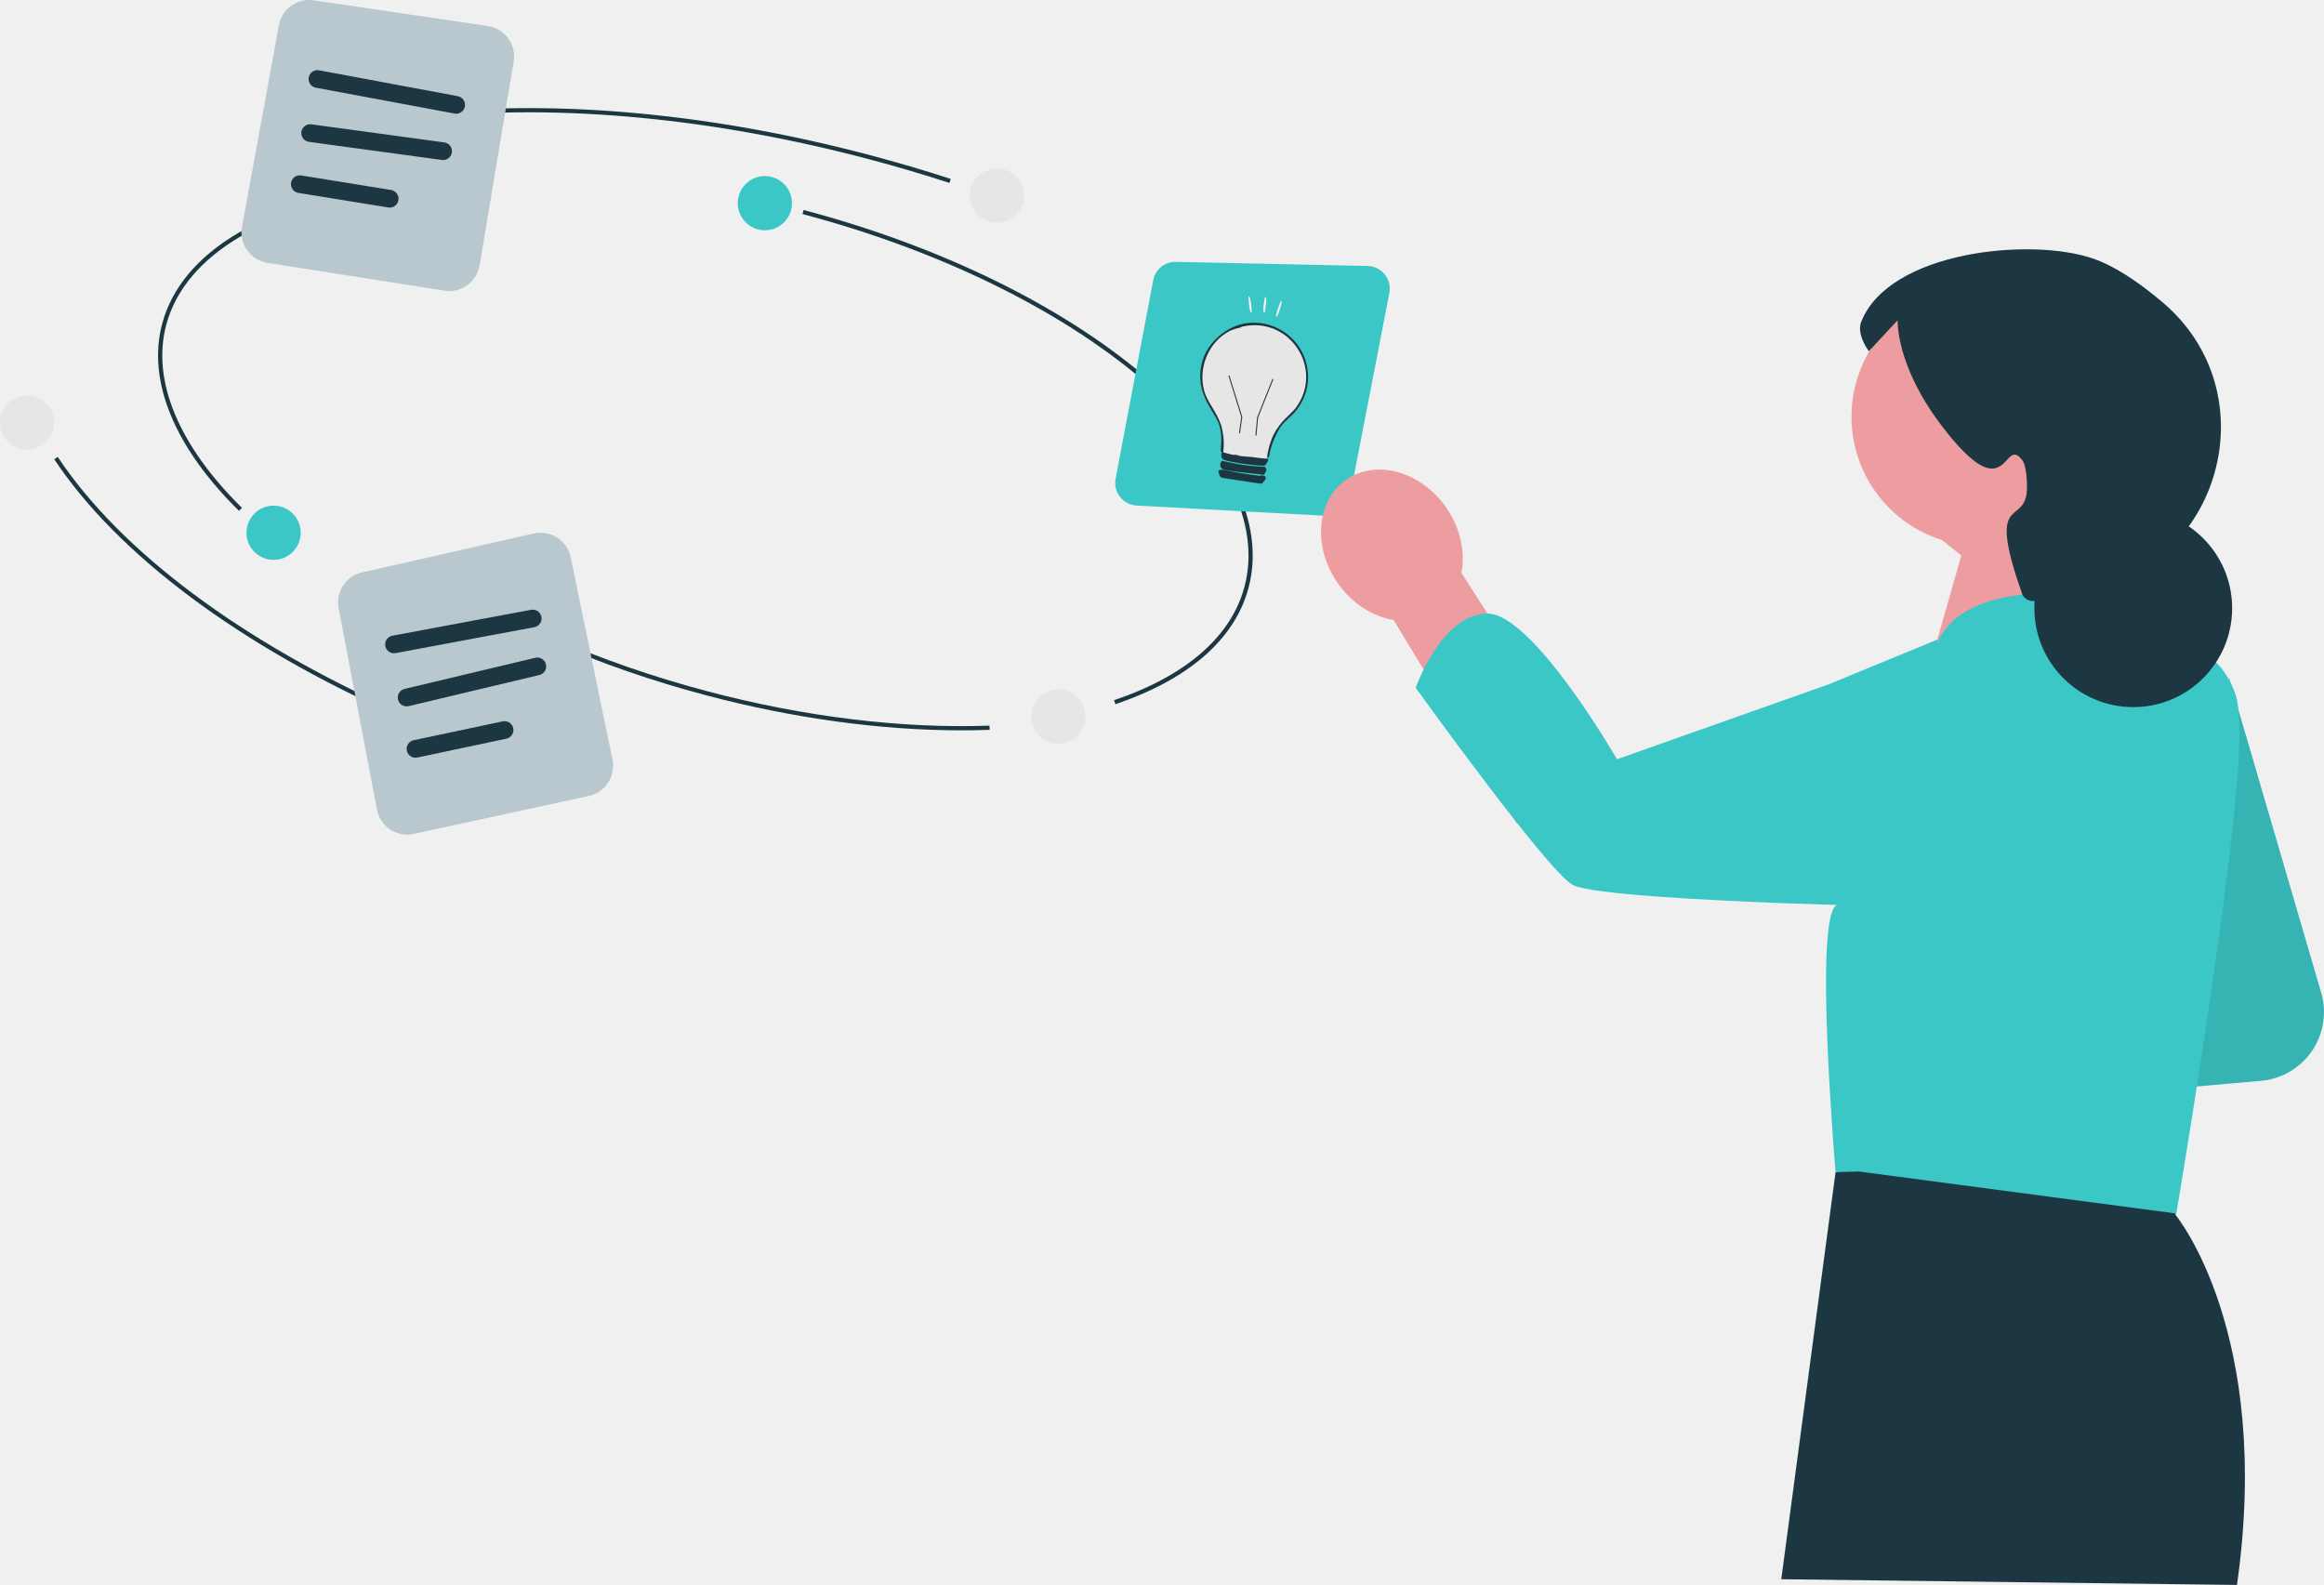
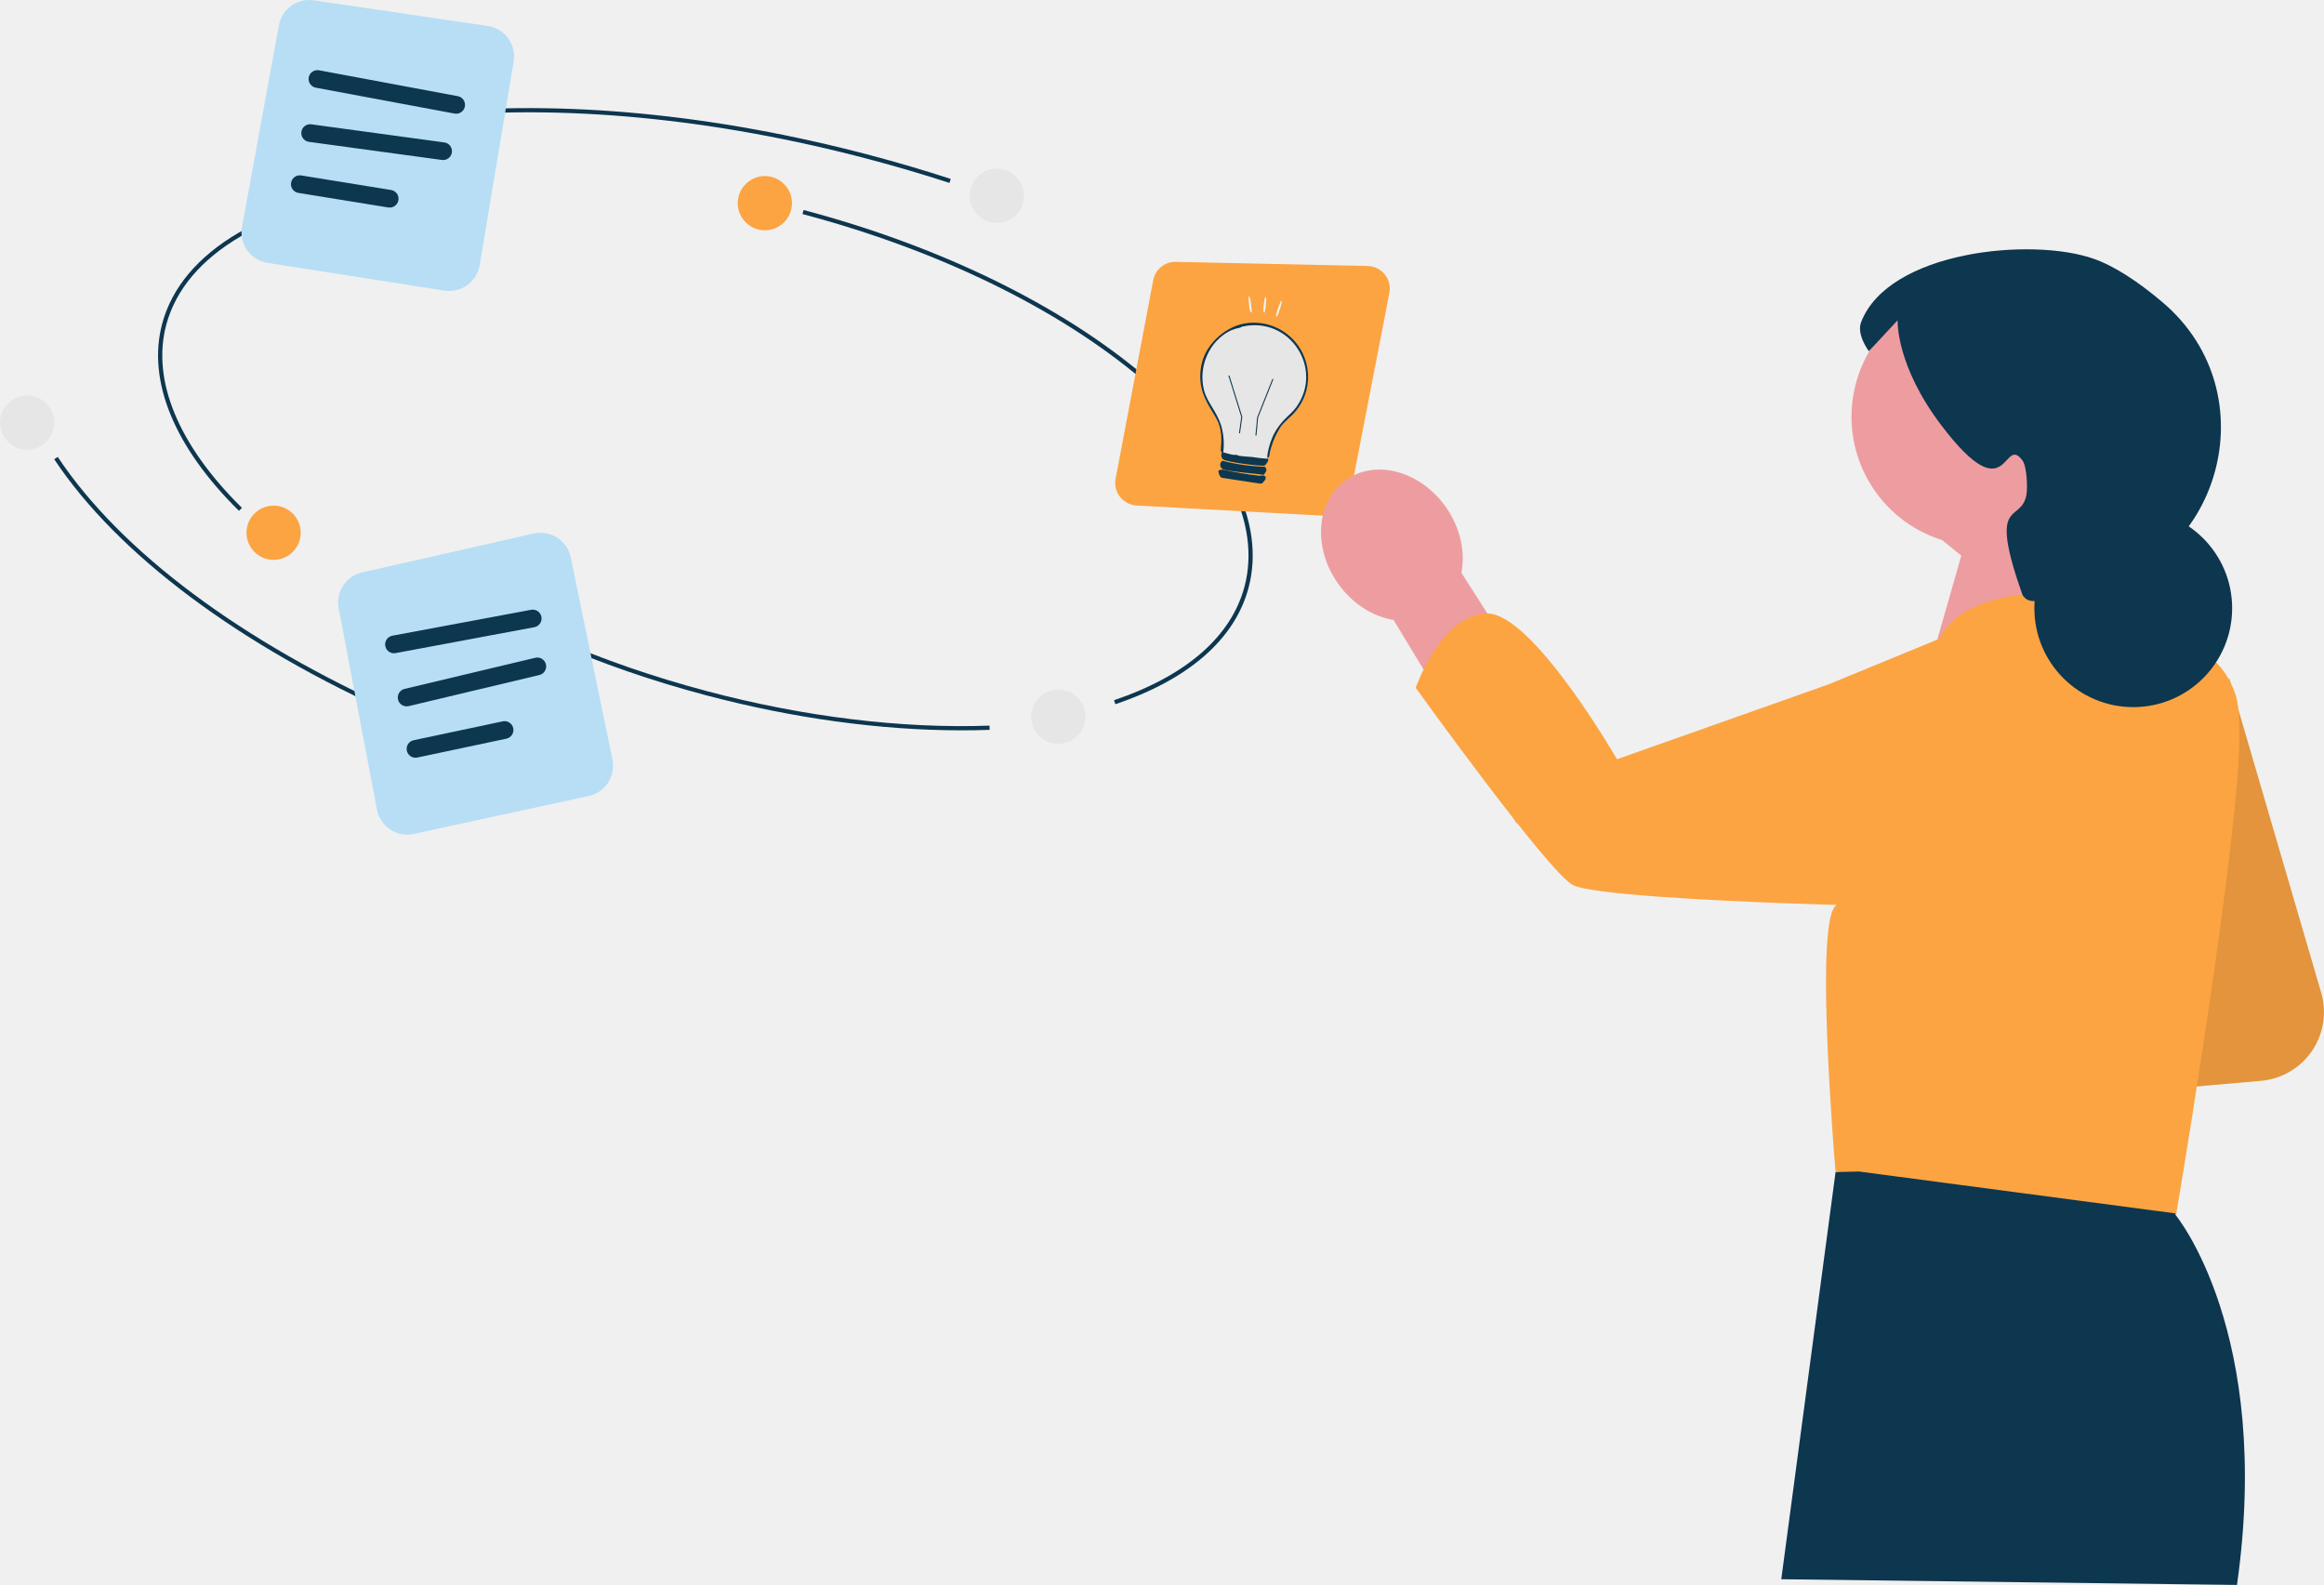
<svg xmlns="http://www.w3.org/2000/svg" width="800" height="545.58" viewBox="0 0 800 545.58">
  <g transform="translate(-207.523 -134.108)">
    <g transform="translate(207.523 134.108)">
-       <path d="M596.337,641.065c-27.764,0-57.934-4.126-87.9-12.059-37.059-9.811-71.038-24.619-98.263-42.825l.806-1.206c27.1,18.117,60.922,32.858,97.828,42.628,33.351,8.83,66.951,12.921,97.158,11.841l.052,1.45Q601.232,641.066,596.337,641.065Z" transform="translate(-265.352 -389.662)" fill="#1D3742" />
-       <path d="M593.837,350.663c-9.017-2.936-18.29-5.669-27.566-8.125-53.372-14.13-105.837-19.146-151.725-14.5l-.146-1.443c46.059-4.656,98.7.37,152.243,14.546,9.3,2.463,18.6,5.2,27.644,8.148Z" transform="translate(-267.009 -287.697)" fill="#1D3742" />
-       <path d="M289.305,480.719c-22.245-21.9-31.641-44.745-26.456-64.329,6.651-25.132,36.211-42.509,81.095-47.675l.166,1.442c-44.26,5.094-73.365,22.08-79.855,46.6-5.046,19.059,4.214,41.406,26.071,62.925Z" transform="translate(-207.046 -304.874)" fill="#1D3742" />
-       <path d="M695.621,556.1l-.465-1.374c24.83-8.4,40.361-21.919,44.913-39.112,5.786-21.855-6.784-47.217-35.393-71.412-28.755-24.319-70.221-44.5-116.762-56.818l.37-1.4c46.742,12.375,88.41,32.658,117.326,57.113,29.061,24.578,41.8,50.464,35.859,72.891C736.79,533.669,720.935,547.54,695.621,556.1Z" transform="translate(-311.667 -313.696)" fill="#1D3742" />
-       <path d="M313.7,624.3c-54.554-24.2-96.592-55.586-118.369-88.389l1.209-.8c21.627,32.578,63.444,63.781,117.747,87.866Z" transform="translate(-176.662 -377.825)" fill="#1D3742" />
+       <path d="M596.337,641.065c-27.764,0-57.934-4.126-87.9-12.059-37.059-9.811-71.038-24.619-98.263-42.825l.806-1.206c27.1,18.117,60.922,32.858,97.828,42.628,33.351,8.83,66.951,12.921,97.158,11.841l.052,1.45Q601.232,641.066,596.337,641.065Z" transform="translate(-265.352 -389.662)" fill="#0D364F" />
+       <path d="M593.837,350.663c-9.017-2.936-18.29-5.669-27.566-8.125-53.372-14.13-105.837-19.146-151.725-14.5l-.146-1.443c46.059-4.656,98.7.37,152.243,14.546,9.3,2.463,18.6,5.2,27.644,8.148Z" transform="translate(-267.009 -287.697)" fill="#0D364F" />
+       <path d="M289.305,480.719c-22.245-21.9-31.641-44.745-26.456-64.329,6.651-25.132,36.211-42.509,81.095-47.675l.166,1.442c-44.26,5.094-73.365,22.08-79.855,46.6-5.046,19.059,4.214,41.406,26.071,62.925Z" transform="translate(-207.046 -304.874)" fill="#0D364F" />
+       <path d="M695.621,556.1l-.465-1.374c24.83-8.4,40.361-21.919,44.913-39.112,5.786-21.855-6.784-47.217-35.393-71.412-28.755-24.319-70.221-44.5-116.762-56.818l.37-1.4c46.742,12.375,88.41,32.658,117.326,57.113,29.061,24.578,41.8,50.464,35.859,72.891C736.79,533.669,720.935,547.54,695.621,556.1Z" transform="translate(-311.667 -313.696)" fill="#0D364F" />
+       <path d="M313.7,624.3c-54.554-24.2-96.592-55.586-118.369-88.389l1.209-.8c21.627,32.578,63.444,63.781,117.747,87.866Z" transform="translate(-176.662 -377.825)" fill="#0D364F" />
      <circle cx="9.333" cy="9.333" r="9.333" transform="translate(354.954 237.353)" fill="#e6e6e6" />
      <path d="M441.405,597.806l-.143-.024a3.9,3.9,0,0,0,.566-.426Z" transform="translate(-277.54 -394.516)" fill="#fff" />
      <path d="M910.1,361.806l.143-.024a3.9,3.9,0,0,1-.566-.426Z" transform="translate(-461.19 -301.988)" fill="#fff" />
      <path d="M343.405,294.806l-.143-.024a3.9,3.9,0,0,0,.566-.426Z" transform="translate(-239.119 -275.72)" fill="#fff" />
      <g transform="translate(83.125)">
-         <path d="M715.954,165.193a10.624,10.624,0,0,1-1.639-.128l-60.909-9.556a10.611,10.611,0,0,1-8.792-12.393l12.707-69.4A10.577,10.577,0,0,1,669.3,65.135l59.917,8.832a10.611,10.611,0,0,1,8.917,12.244l-11.715,70.121a10.651,10.651,0,0,1-10.47,8.862Z" transform="translate(-644.437 -65.02)" fill="#B9C7CE" />
-         <path d="M732.761,119.227a3.02,3.02,0,0,1-.562-.053l-47.757-8.909a3.046,3.046,0,0,1,1.117-5.989l47.757,8.909a3.047,3.047,0,0,1-.555,6.042Z" transform="translate(-658.85 -80.081)" fill="#1D3742" />
-         <path d="M726.675,146.784a3,3,0,0,1-.416-.028l-45.787-6.235a3.046,3.046,0,0,1,.823-6.036l45.787,6.235a3.046,3.046,0,0,1-.407,6.065Z" transform="translate(-657.268 -91.695)" fill="#1D3742" />
-         <path d="M706.086,174.125a3.109,3.109,0,0,1-.49-.04l-30.946-5.008a3.046,3.046,0,0,1,.974-6.014l30.946,5.008a3.047,3.047,0,0,1-.484,6.054Z" transform="translate(-655.06 -102.67)" fill="#1D3742" />
+         <path d="M715.954,165.193a10.624,10.624,0,0,1-1.639-.128l-60.909-9.556a10.611,10.611,0,0,1-8.792-12.393l12.707-69.4A10.577,10.577,0,0,1,669.3,65.135l59.917,8.832a10.611,10.611,0,0,1,8.917,12.244l-11.715,70.121a10.651,10.651,0,0,1-10.47,8.862Z" transform="translate(-644.437 -65.02)" fill="#B7DEF5" />
+         <path d="M732.761,119.227a3.02,3.02,0,0,1-.562-.053l-47.757-8.909a3.046,3.046,0,0,1,1.117-5.989l47.757,8.909a3.047,3.047,0,0,1-.555,6.042Z" transform="translate(-658.85 -80.081)" fill="#0D364F" />
+         <path d="M726.675,146.784a3,3,0,0,1-.416-.028l-45.787-6.235a3.046,3.046,0,0,1,.823-6.036l45.787,6.235a3.046,3.046,0,0,1-.407,6.065Z" transform="translate(-657.268 -91.695)" fill="#0D364F" />
+         <path d="M706.086,174.125a3.109,3.109,0,0,1-.49-.04l-30.946-5.008a3.046,3.046,0,0,1,.974-6.014l30.946,5.008a3.047,3.047,0,0,1-.484,6.054Z" transform="translate(-655.06 -102.67)" fill="#0D364F" />
      </g>
      <g transform="translate(116.389 183.388)">
-         <path d="M23.976,509.091a10.619,10.619,0,0,1-10.4-8.63L.395,431.154a10.569,10.569,0,0,1,8.079-12.33l59.069-13.38a10.609,10.609,0,0,1,12.734,8.2l14.372,69.624a10.644,10.644,0,0,1-8.143,12.514L26.25,508.845a10.724,10.724,0,0,1-2.274.246Z" transform="translate(-0.204 -405.178)" fill="#B9C7CE" />
-         <path d="M29.536,463.17a3.047,3.047,0,0,1-.556-6.042l47.754-8.921a3.046,3.046,0,0,1,1.119,5.989L30.1,463.118a3.025,3.025,0,0,1-.563.053Z" transform="translate(-10.303 -421.688)" fill="#1D3742" />
-         <path d="M36.6,491.739a3.047,3.047,0,0,1-.7-6.011l44.953-10.7a3.047,3.047,0,1,1,1.411,5.928l-44.953,10.7a3.071,3.071,0,0,1-.708.083Z" transform="translate(-13.018 -431.979)" fill="#1D3742" />
-         <path d="M41.549,523.081a3.047,3.047,0,0,1-.628-6.027l30.668-6.495a3.046,3.046,0,1,1,1.263,5.96l-30.668,6.495a3.072,3.072,0,0,1-.635.067Z" transform="translate(-14.918 -445.637)" fill="#1D3742" />
+         <path d="M23.976,509.091a10.619,10.619,0,0,1-10.4-8.63L.395,431.154a10.569,10.569,0,0,1,8.079-12.33l59.069-13.38a10.609,10.609,0,0,1,12.734,8.2l14.372,69.624a10.644,10.644,0,0,1-8.143,12.514L26.25,508.845a10.724,10.724,0,0,1-2.274.246Z" transform="translate(-0.204 -405.178)" fill="#B7DEF5" />
+         <path d="M29.536,463.17a3.047,3.047,0,0,1-.556-6.042l47.754-8.921a3.046,3.046,0,0,1,1.119,5.989L30.1,463.118a3.025,3.025,0,0,1-.563.053Z" transform="translate(-10.303 -421.688)" fill="#0D364F" />
+         <path d="M36.6,491.739a3.047,3.047,0,0,1-.7-6.011l44.953-10.7a3.047,3.047,0,1,1,1.411,5.928l-44.953,10.7a3.071,3.071,0,0,1-.708.083Z" transform="translate(-13.018 -431.979)" fill="#0D364F" />
+         <path d="M41.549,523.081a3.047,3.047,0,0,1-.628-6.027l30.668-6.495a3.046,3.046,0,1,1,1.263,5.96l-30.668,6.495a3.072,3.072,0,0,1-.635.067Z" transform="translate(-14.918 -445.637)" fill="#0D364F" />
      </g>
      <g transform="translate(383.897 90.138)">
-         <path d="M73.06,87.437a7.833,7.833,0,0,0,7.659-6.315L94.372,10.7a7.8,7.8,0,0,0-7.49-9.282L20.907,0a7.75,7.75,0,0,0-7.831,6.346L.136,74.639a7.8,7.8,0,0,0,7.24,9.239l65.263,3.547c.141.008.282.012.422.012Z" transform="translate(0 0)" fill="#3CC7C7" />
+         <path d="M73.06,87.437a7.833,7.833,0,0,0,7.659-6.315L94.372,10.7a7.8,7.8,0,0,0-7.49-9.282L20.907,0a7.75,7.75,0,0,0-7.831,6.346L.136,74.639a7.8,7.8,0,0,0,7.24,9.239l65.263,3.547c.141.008.282.012.422.012Z" transform="translate(0 0)" fill="#FCA442" />
        <g transform="translate(33.284 9.495) rotate(8)">
          <path d="M36.7,18.352a22.261,22.261,0,0,1-.357,3.968,19.5,19.5,0,0,1-1.929,4.785c-1.632,2.9-3.382,3.982-4.821,6.82-.247.191-.5.363-.761.532-.517.334-.573,1.966-1.122,2.247,0,0-.008,0-.011.008a2.075,2.075,0,0,0-.283.944v.008c-.277,1.622-.517,4.921-.793,6.873-.037.236-.071.453-.109.644-.094.517-.191.847-.3.887-1.337.517-1.906-.191-3.372,0-.787.105-4.8.749-5.618.749-2.318,0-3.573-.79-5.449-1.637-.131-.057-.262-.116-.4-.176-.051-.019-.093-.041-.142-.06-.538-.228-1.048-5.989-1.554-8.169a.014.014,0,0,1,0-.011c-.105-.453-.21-.749-.315-.809l-.078-.045c-.334-.191-.659-.4-.978-.618-1.93-3.214-5.656-6.271-7.5-11.27A21.065,21.065,0,0,1,0,18.352a18.352,18.352,0,1,1,36.7,0Z" transform="translate(0.289 9.868)" fill="#e6e6e6" />
-           <path d="M36.638,23.043a19.5,19.5,0,0,1-1.929,4.783c-1.632,2.9-3.382,3.982-4.821,6.82a27.307,27.307,0,0,0-2.33,9.065c-.034.266.037.569,0,.831-.085.58.019.476-.334,1-.161.09-.259-.037-.312-.283a7.821,7.821,0,0,1-.022-1.88,24.759,24.759,0,0,1,.816-4.993v-.008c.09-.326.187-.641.283-.944,1.734-5.281,4.933-7.674,6.382-10.438,7.614-14.488-6.457-30.66-21.955-25.035-.831.3-.787.479-.831.5A16.9,16.9,0,0,0,8.343,3.958C1.476,8.63-.988,17.877,2.109,25.5c1.677,4.124,5.191,6.45,7.465,11.136q.2.408.393.854a.014.014,0,0,0,0,.011,22.9,22.9,0,0,1,1.7,8.229c0,.051.008.1.008.146.135.011.266.019.393.03,1.989.172,3.277.491,3.944.146l.734.075c.243.34,4.335-.075,4.989-.083H21.9a45.605,45.605,0,0,0,4.9-.139c.083-.008.168-.019.251-.03a.438.438,0,0,1,.334.5,3.963,3.963,0,0,1-1,1.993c-.768.449-13.277.678-14.472-.165a1.877,1.877,0,0,1-.663-2.244c-.022-.105-.482-.4-.5-.5-.224-1.275.041-4.505-1.494-8.15A9.834,9.834,0,0,0,8.6,36.013C6.667,32.8,2.941,29.743,1.1,24.74A18.7,18.7,0,0,1,.115,16.35C.778,9.308,6.851,2.38,13.667.63A18.673,18.673,0,0,1,36.638,23.043Z" transform="translate(0 9.149)" fill="#1D3742" />
-           <path d="M15.362,0c1.187,1.129.553,1.511,0,2.828-.7-.157-12.64.606-14.3,0A1.695,1.695,0,0,1,.558,0a66.685,66.685,0,0,0,14.8,0Z" transform="translate(11.212 57.902)" fill="#1D3742" />
-           <path d="M16.306.333c.467,1.039-.427,1.676-.832,2.495l-.831.166L1.5,2.828C.711,2.675.209,1.567,0,.832a.491.491,0,0,1,.25-.5L1.336,0A118.189,118.189,0,0,0,14.393.333a1.9,1.9,0,0,1,1.913,0Z" transform="translate(10.933 60.896)" fill="#1D3742" />
-           <path d="M6.7,19.229H6.351V13.6L0,.147.312,0,6.7,13.516Z" transform="translate(9.763 28.467)" fill="#1D3742" />
+           <path d="M36.638,23.043a19.5,19.5,0,0,1-1.929,4.783c-1.632,2.9-3.382,3.982-4.821,6.82a27.307,27.307,0,0,0-2.33,9.065c-.034.266.037.569,0,.831-.085.58.019.476-.334,1-.161.09-.259-.037-.312-.283a7.821,7.821,0,0,1-.022-1.88,24.759,24.759,0,0,1,.816-4.993v-.008c.09-.326.187-.641.283-.944,1.734-5.281,4.933-7.674,6.382-10.438,7.614-14.488-6.457-30.66-21.955-25.035-.831.3-.787.479-.831.5A16.9,16.9,0,0,0,8.343,3.958C1.476,8.63-.988,17.877,2.109,25.5c1.677,4.124,5.191,6.45,7.465,11.136q.2.408.393.854a.014.014,0,0,0,0,.011,22.9,22.9,0,0,1,1.7,8.229c0,.051.008.1.008.146.135.011.266.019.393.03,1.989.172,3.277.491,3.944.146l.734.075c.243.34,4.335-.075,4.989-.083H21.9a45.605,45.605,0,0,0,4.9-.139c.083-.008.168-.019.251-.03a.438.438,0,0,1,.334.5,3.963,3.963,0,0,1-1,1.993c-.768.449-13.277.678-14.472-.165a1.877,1.877,0,0,1-.663-2.244c-.022-.105-.482-.4-.5-.5-.224-1.275.041-4.505-1.494-8.15A9.834,9.834,0,0,0,8.6,36.013C6.667,32.8,2.941,29.743,1.1,24.74A18.7,18.7,0,0,1,.115,16.35C.778,9.308,6.851,2.38,13.667.63A18.673,18.673,0,0,1,36.638,23.043Z" transform="translate(0 9.149)" fill="#0D364F" />
+           <path d="M15.362,0c1.187,1.129.553,1.511,0,2.828-.7-.157-12.64.606-14.3,0A1.695,1.695,0,0,1,.558,0a66.685,66.685,0,0,0,14.8,0Z" transform="translate(11.212 57.902)" fill="#0D364F" />
+           <path d="M16.306.333c.467,1.039-.427,1.676-.832,2.495l-.831.166L1.5,2.828C.711,2.675.209,1.567,0,.832a.491.491,0,0,1,.25-.5L1.336,0A118.189,118.189,0,0,0,14.393.333a1.9,1.9,0,0,1,1.913,0Z" transform="translate(10.933 60.896)" fill="#0D364F" />
+           <path d="M6.7,19.229H6.351V13.6L0,.147.312,0,6.7,13.516Z" transform="translate(9.763 28.467)" fill="#0D364F" />
          <path d="M.163.029c.7-.479.716,5.14.5,5.323C-.159,6.044-.073.19.163.029Z" transform="translate(18.383 0)" fill="#f2f2f2" />
          <path d="M.029.017C.584-.34,1.859,4.981,1.777,5.256,1.307,6.823-.23.184.029.017Z" transform="translate(12.86 0.511)" fill="#f2f2f2" />
          <path d="M1.074,0c.66-.174-.451,5-.582,5.24C-.754,7.513.717.1,1.074,0Z" transform="translate(23.126 0.524)" fill="#f2f2f2" />
-           <path d="M.283,20.141,0,13.882l.006-.024L3.377,0l.335.082L.347,13.916l.28,6.21Z" transform="translate(21.543 27.563)" fill="#1D3742" />
+           <path d="M.283,20.141,0,13.882l.006-.024L3.377,0l.335.082L.347,13.916l.28,6.21Z" transform="translate(21.543 27.563)" fill="#0D364F" />
        </g>
      </g>
      <circle cx="9.333" cy="9.333" r="9.333" transform="translate(333.842 58.055)" fill="#e6e6e6" />
-       <circle cx="9.333" cy="9.333" r="9.333" transform="translate(253.958 60.608)" fill="#3CC7C7" />
-       <circle cx="9.333" cy="9.333" r="9.333" transform="translate(84.849 174.055)" fill="#3CC7C7" />
+       <circle cx="9.333" cy="9.333" r="9.333" transform="translate(253.958 60.608)" fill="#FCA442" />
+       <circle cx="9.333" cy="9.333" r="9.333" transform="translate(84.849 174.055)" fill="#FCA442" />
      <circle cx="9.333" cy="9.333" r="9.333" transform="translate(0 136.131)" fill="#e6e6e6" />
    </g>
    <g transform="translate(662.258 219.931)">
-       <path d="M197.526,287.148l31.689,108.324A23.752,23.752,0,0,1,208.49,425.8l-34.579,3.027,23.616-141.681h0Z" transform="translate(115.084 -139.576)" fill="#3CC7C7" />
+       <path d="M197.526,287.148l31.689,108.324A23.752,23.752,0,0,1,208.49,425.8l-34.579,3.027,23.616-141.681h0Z" transform="translate(115.084 -139.576)" fill="#FCA442" />
      <path d="M197.526,287.148l31.689,108.324A23.752,23.752,0,0,1,208.49,425.8l-34.579,3.027,23.616-141.681h0Z" transform="translate(115.084 -139.576)" opacity="0.1" style="isolation:isolate" />
      <path d="M583.858,231.828l42.388,70.1L646.2,276.645,607.2,215.577c1.386-7.1-.292-15.351-5.251-22.473-8.676-12.461-24.07-16.741-34.382-9.561s-11.639,23.1-2.962,35.564c4.959,7.122,12.111,11.556,19.255,12.722Z" transform="translate(-558.872 -104.24)" fill="#ed9da0" />
-       <path d="M345.352,510.953l5.09,17.312-.173,17.554s33.479,40.268,21.145,127.364l-156.869-1.967,18.687-140.15,112.12-20.113Z" transform="translate(-56.104 -213.426)" fill="#1D3742" />
+       <path d="M345.352,510.953l5.09,17.312-.173,17.554s33.479,40.268,21.145,127.364l-156.869-1.967,18.687-140.15,112.12-20.113Z" transform="translate(-56.104 -213.426)" fill="#0D364F" />
      <path d="M372.841,131a44.486,44.486,0,1,0-57.814,42.452l6.632,5.344-11.907,41.676,13.875,9.815,43.841-36.534S358,181.69,352.918,168.087A44.438,44.438,0,0,0,372.841,131h0Z" transform="translate(-101.25 -73.372)" fill="#ed9da0" />
-       <path d="M241.928,250.495c15.706-.239,44.74,50.163,44.74,50.163l23.85-8.435,49.051-17.365,37.593-15.472L397,260.522c.148-.356.309-.716.486-1.08,3.952-8.144,15.432-17.725,48.025-15.826l15.347,12.113,2.087,1.659a47.334,47.334,0,0,1,19.333,3.011c6.98,2.806,13.961,8.042,17.263,17.828,1.711,5.048,1.711,15.484.684,28.743-3.713,48.008-21.016,150.066-21.016,150.066l-109.234-14.46-8.058.188s-.958-11-1.814-25.407c-.53-8.452-1.009-18.05-1.283-27.289-.188-6.775-.24-13.345-.12-19.128.017-.36.017-.719.034-1.078.325-10.556,1.386-18.2,3.661-19.042,0,0-7.066-.188-17.263-.565-24.637-.924-67.58-2.994-73.705-6.33-8.657-4.7-54.047-67.854-54.047-67.854s8.828-25.321,24.551-25.578h0Z" transform="translate(-184.781 -125.132)" fill="#3CC7C7" />
-       <path d="M246.874,91.32s-.765,15.443,15.215,36.384c23.23,30.441,20.914,2.53,27.784,11.907,1.491,2.036,1.813,9.381,1.323,11.907-1.937,9.984-13.4.235-1.323,34.4,1.8,2.657,3.914,2.011,6.615,1.985.209,0-1.161-.264,3.969-1.323,2.449-.506,5.876-1.1,9.984-1.8,47.729-8.041,64.582-68.265,27.691-99.6-8.394-7.129-16.631-12.532-23.783-15.035-21.541-7.54-70.621-2.639-80.044,21.83-1.659,4.307,2.665,10,2.665,10Z" transform="translate(-48.383 -66.9)" fill="#1D3742" />
-       <ellipse cx="34.041" cy="34.041" rx="34.041" ry="34.041" transform="translate(245.565 89.504)" fill="#1D3742" />
+       <path d="M241.928,250.495c15.706-.239,44.74,50.163,44.74,50.163l23.85-8.435,49.051-17.365,37.593-15.472L397,260.522c.148-.356.309-.716.486-1.08,3.952-8.144,15.432-17.725,48.025-15.826l15.347,12.113,2.087,1.659a47.334,47.334,0,0,1,19.333,3.011c6.98,2.806,13.961,8.042,17.263,17.828,1.711,5.048,1.711,15.484.684,28.743-3.713,48.008-21.016,150.066-21.016,150.066l-109.234-14.46-8.058.188s-.958-11-1.814-25.407c-.53-8.452-1.009-18.05-1.283-27.289-.188-6.775-.24-13.345-.12-19.128.017-.36.017-.719.034-1.078.325-10.556,1.386-18.2,3.661-19.042,0,0-7.066-.188-17.263-.565-24.637-.924-67.58-2.994-73.705-6.33-8.657-4.7-54.047-67.854-54.047-67.854s8.828-25.321,24.551-25.578h0Z" transform="translate(-184.781 -125.132)" fill="#FCA442" />
+       <path d="M246.874,91.32s-.765,15.443,15.215,36.384c23.23,30.441,20.914,2.53,27.784,11.907,1.491,2.036,1.813,9.381,1.323,11.907-1.937,9.984-13.4.235-1.323,34.4,1.8,2.657,3.914,2.011,6.615,1.985.209,0-1.161-.264,3.969-1.323,2.449-.506,5.876-1.1,9.984-1.8,47.729-8.041,64.582-68.265,27.691-99.6-8.394-7.129-16.631-12.532-23.783-15.035-21.541-7.54-70.621-2.639-80.044,21.83-1.659,4.307,2.665,10,2.665,10Z" transform="translate(-48.383 -66.9)" fill="#0D364F" />
+       <ellipse cx="34.041" cy="34.041" rx="34.041" ry="34.041" transform="translate(245.565 89.504)" fill="#0D364F" />
    </g>
  </g>
</svg>
